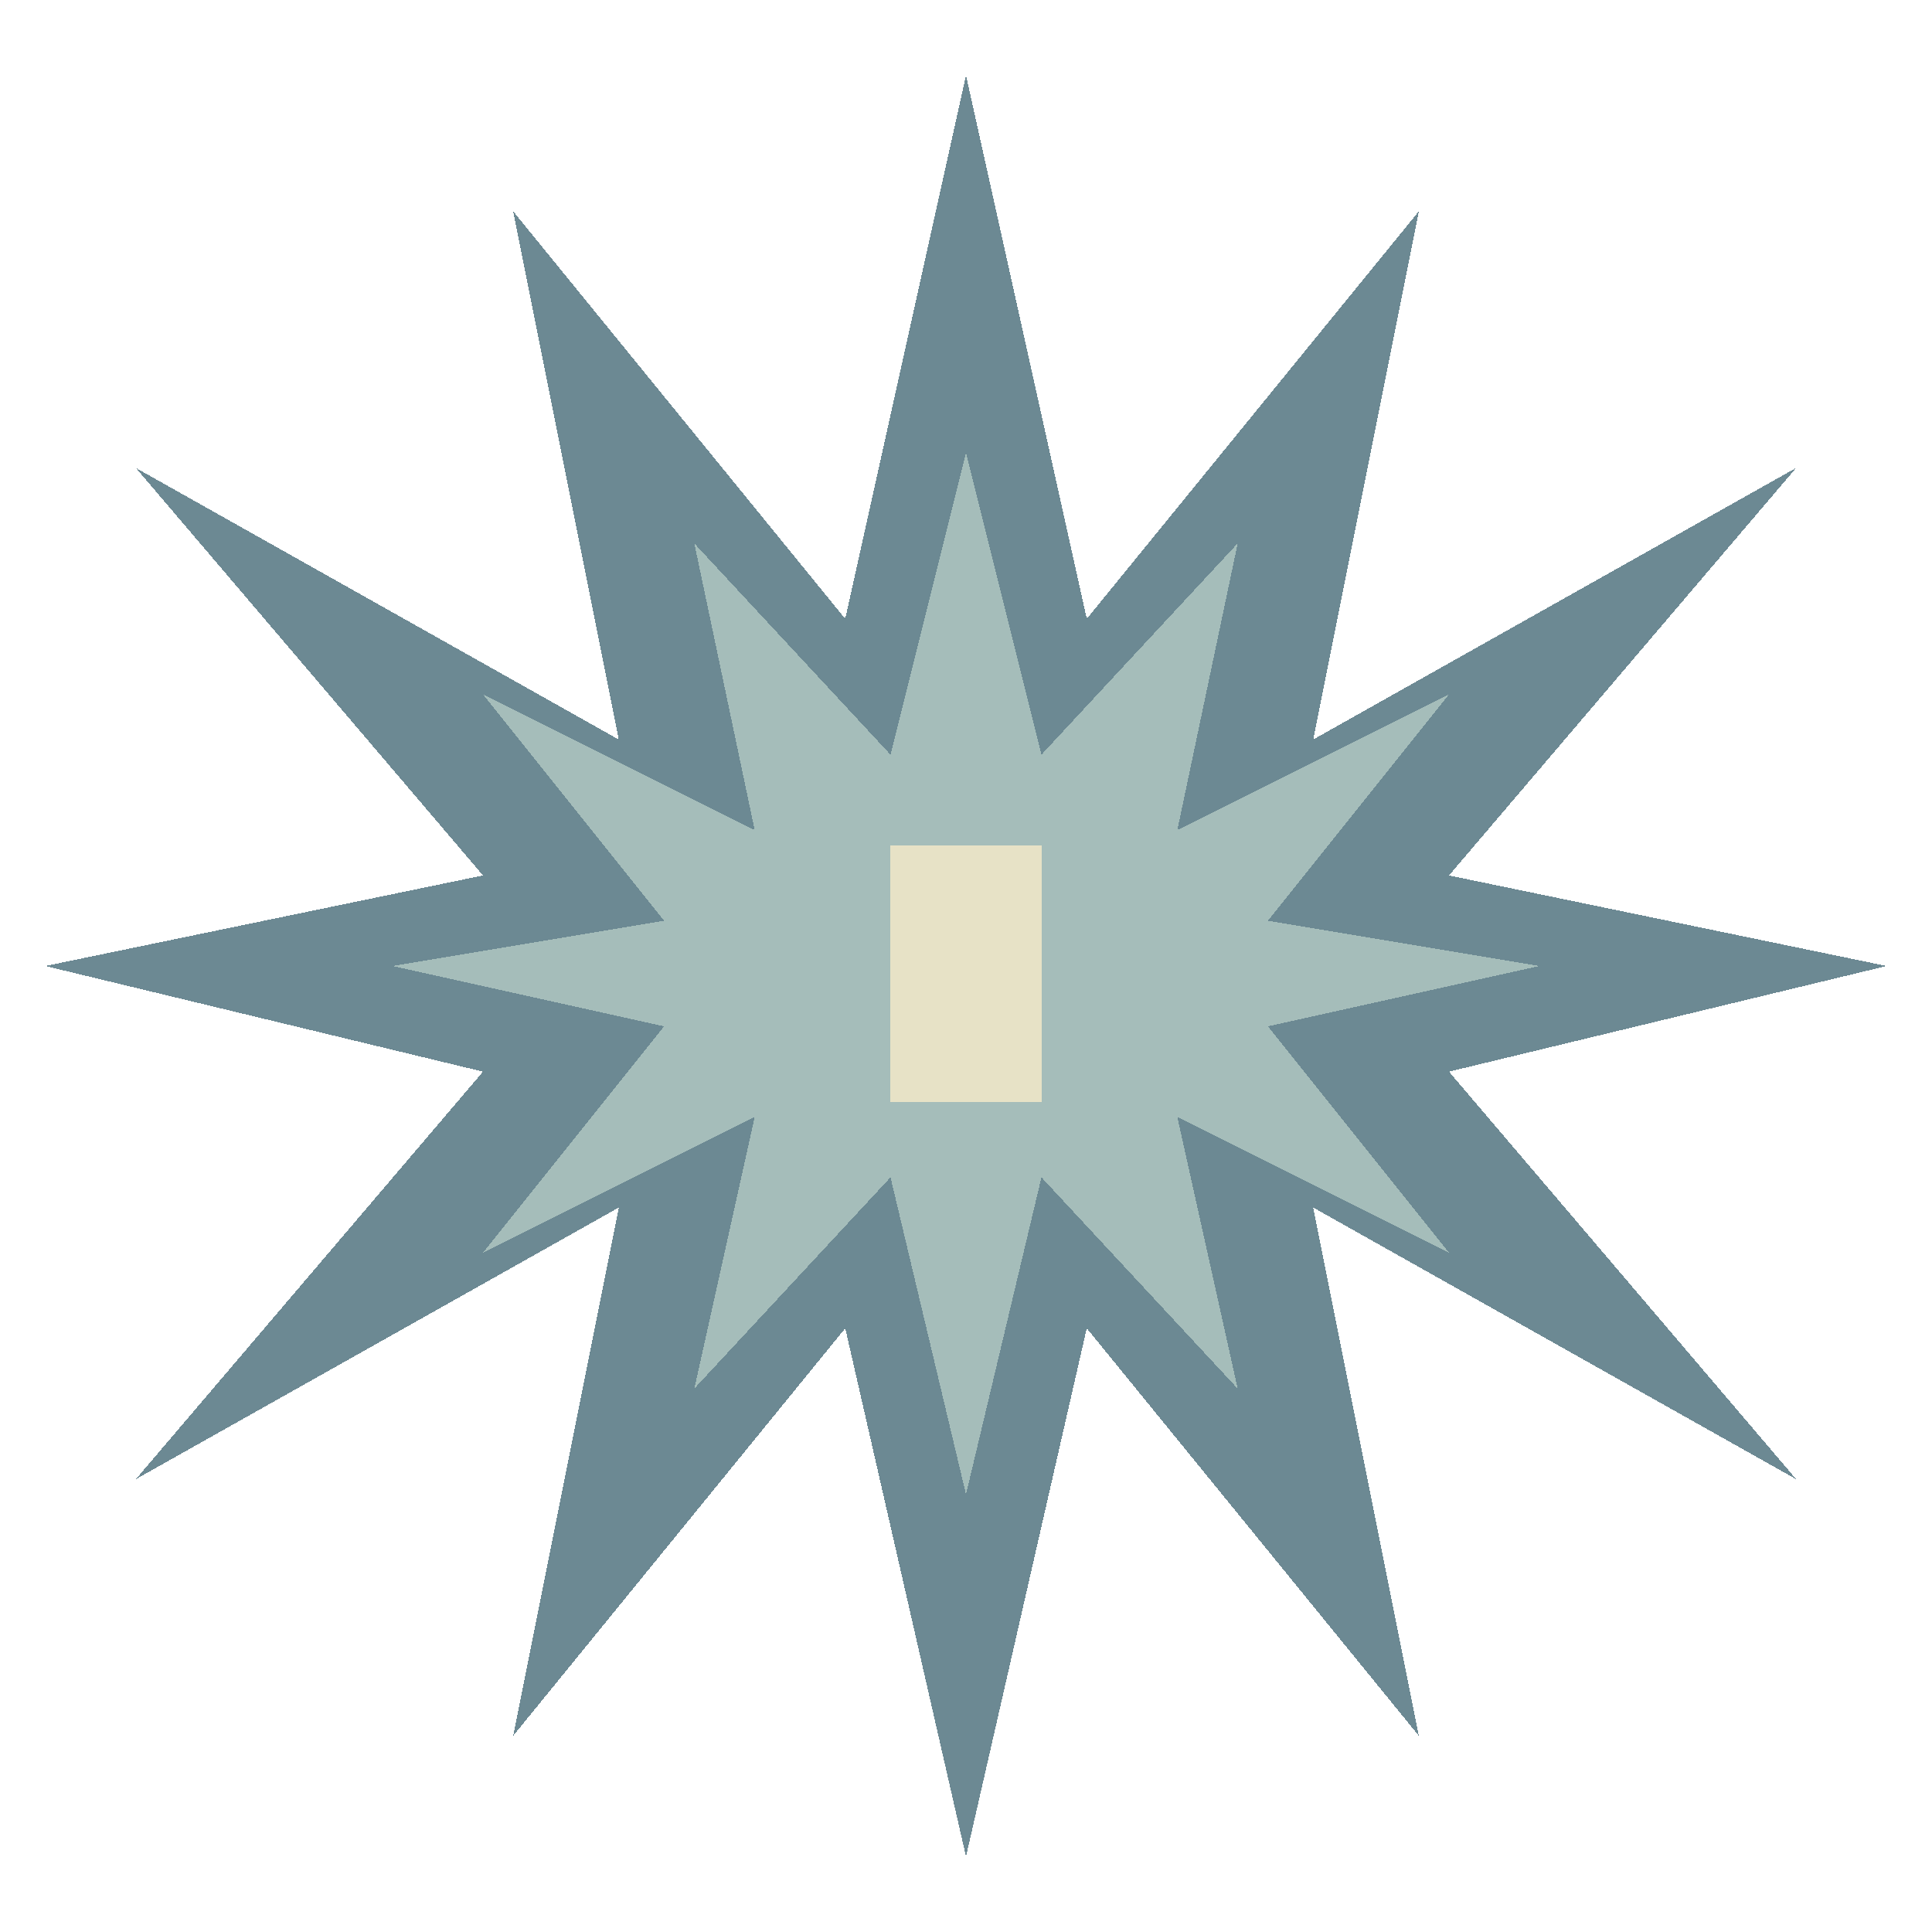
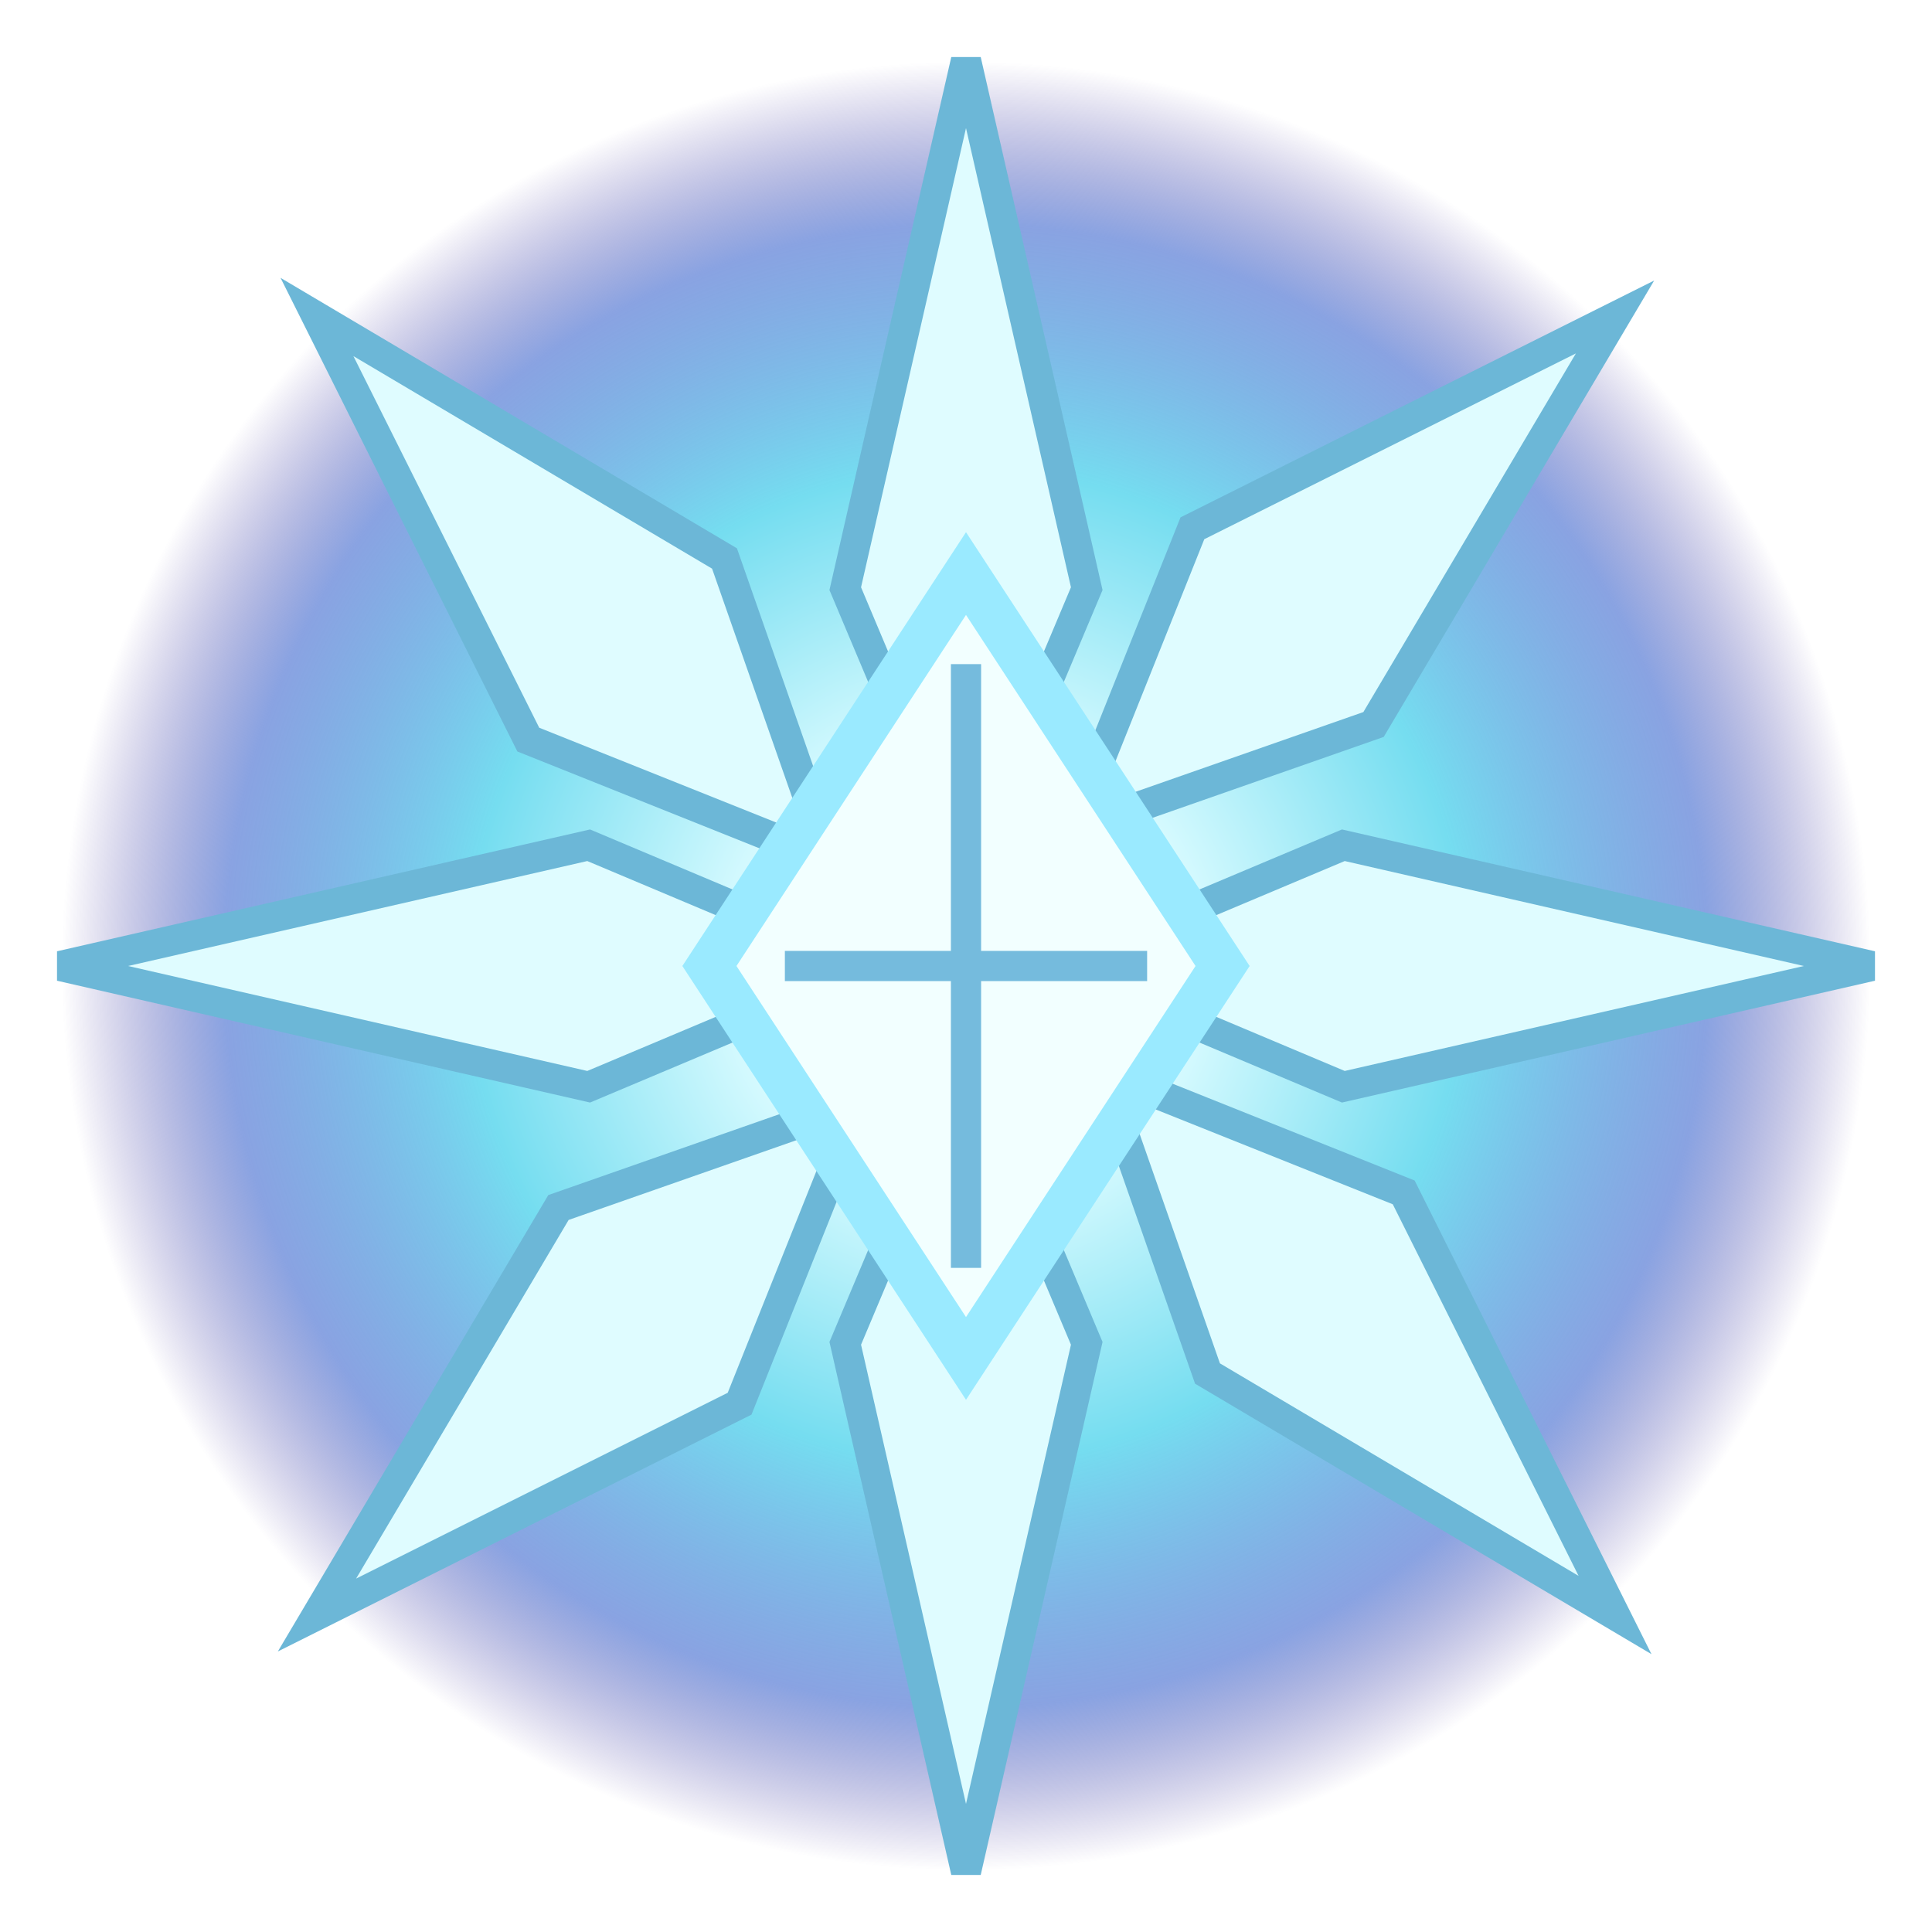
- <svg xmlns="http://www.w3.org/2000/svg" width="128" height="128" viewBox="0 0 128 128" shape-rendering="crispEdges">
-   <path d="M64 5L72 41L94 14L87 49L119 31L96 58L125 64L96 71L119 98L87 80L94 115L72 88L64 123L56 88L34 115L41 80L9 98L32 71L3 64L32 58L9 31L41 49L34 14L56 41Z" fill="#6c8993" />
-   <path d="M64 30L69 50L82 36L78 55L96 46L84 61L102 64L84 68L96 83L78 74L82 92L69 78L64 99L59 78L46 92L50 74L32 83L44 68L26 64L44 61L32 46L50 55L46 36L59 50Z" fill="#a5bdba" />
-   <rect x="59" y="56" width="10" height="17" fill="#e7e2c6" />
+ <svg xmlns="http://www.w3.org/2000/svg" width="128" height="128" viewBox="0 0 128 128">
+   <defs>
+     <radialGradient id="i">
+       <stop stop-color="#ffffff" />
+       <stop offset=".25" stop-color="#d9fbff" />
+       <stop offset=".55" stop-color="#75ddf0" />
+       <stop offset=".82" stop-color="#6284d8" stop-opacity=".75" />
+       <stop offset="1" stop-color="#4d3b9d" stop-opacity="0" />
+     </radialGradient>
+   </defs>
+   <circle cx="64" cy="64" r="61" fill="url(#i)" />
+   <g fill="#dffcff" stroke="#6cb7d7" stroke-width="2">
+     <path d="M64 4l8 35-8 19-8-19z" />
+     <path d="M124 64l-35 8-19-8 19-8z" />
+     <path d="M64 124l-8-35 8-19 8 19z" />
+     <path d="M4 64l35-8 19 8-19 8z" />
+     <path d="M107 21L91 48l-20 7 8-20z" />
+     <path d="M21 107l16-27 20-7-8 20z" />
+     <path d="M107 107L80 91l-7-20 20 8z" />
+     <path d="M21 21l27 16 7 20-20-8z" />
+   </g>
+   <polygon points="64,38 81,64 64,90 47,64" fill="#f2ffff" stroke="#9aeaff" stroke-width="3" />
+   <path d="M64 44v40M52 64h24" stroke="#75bbdd" stroke-width="2" />
</svg>
